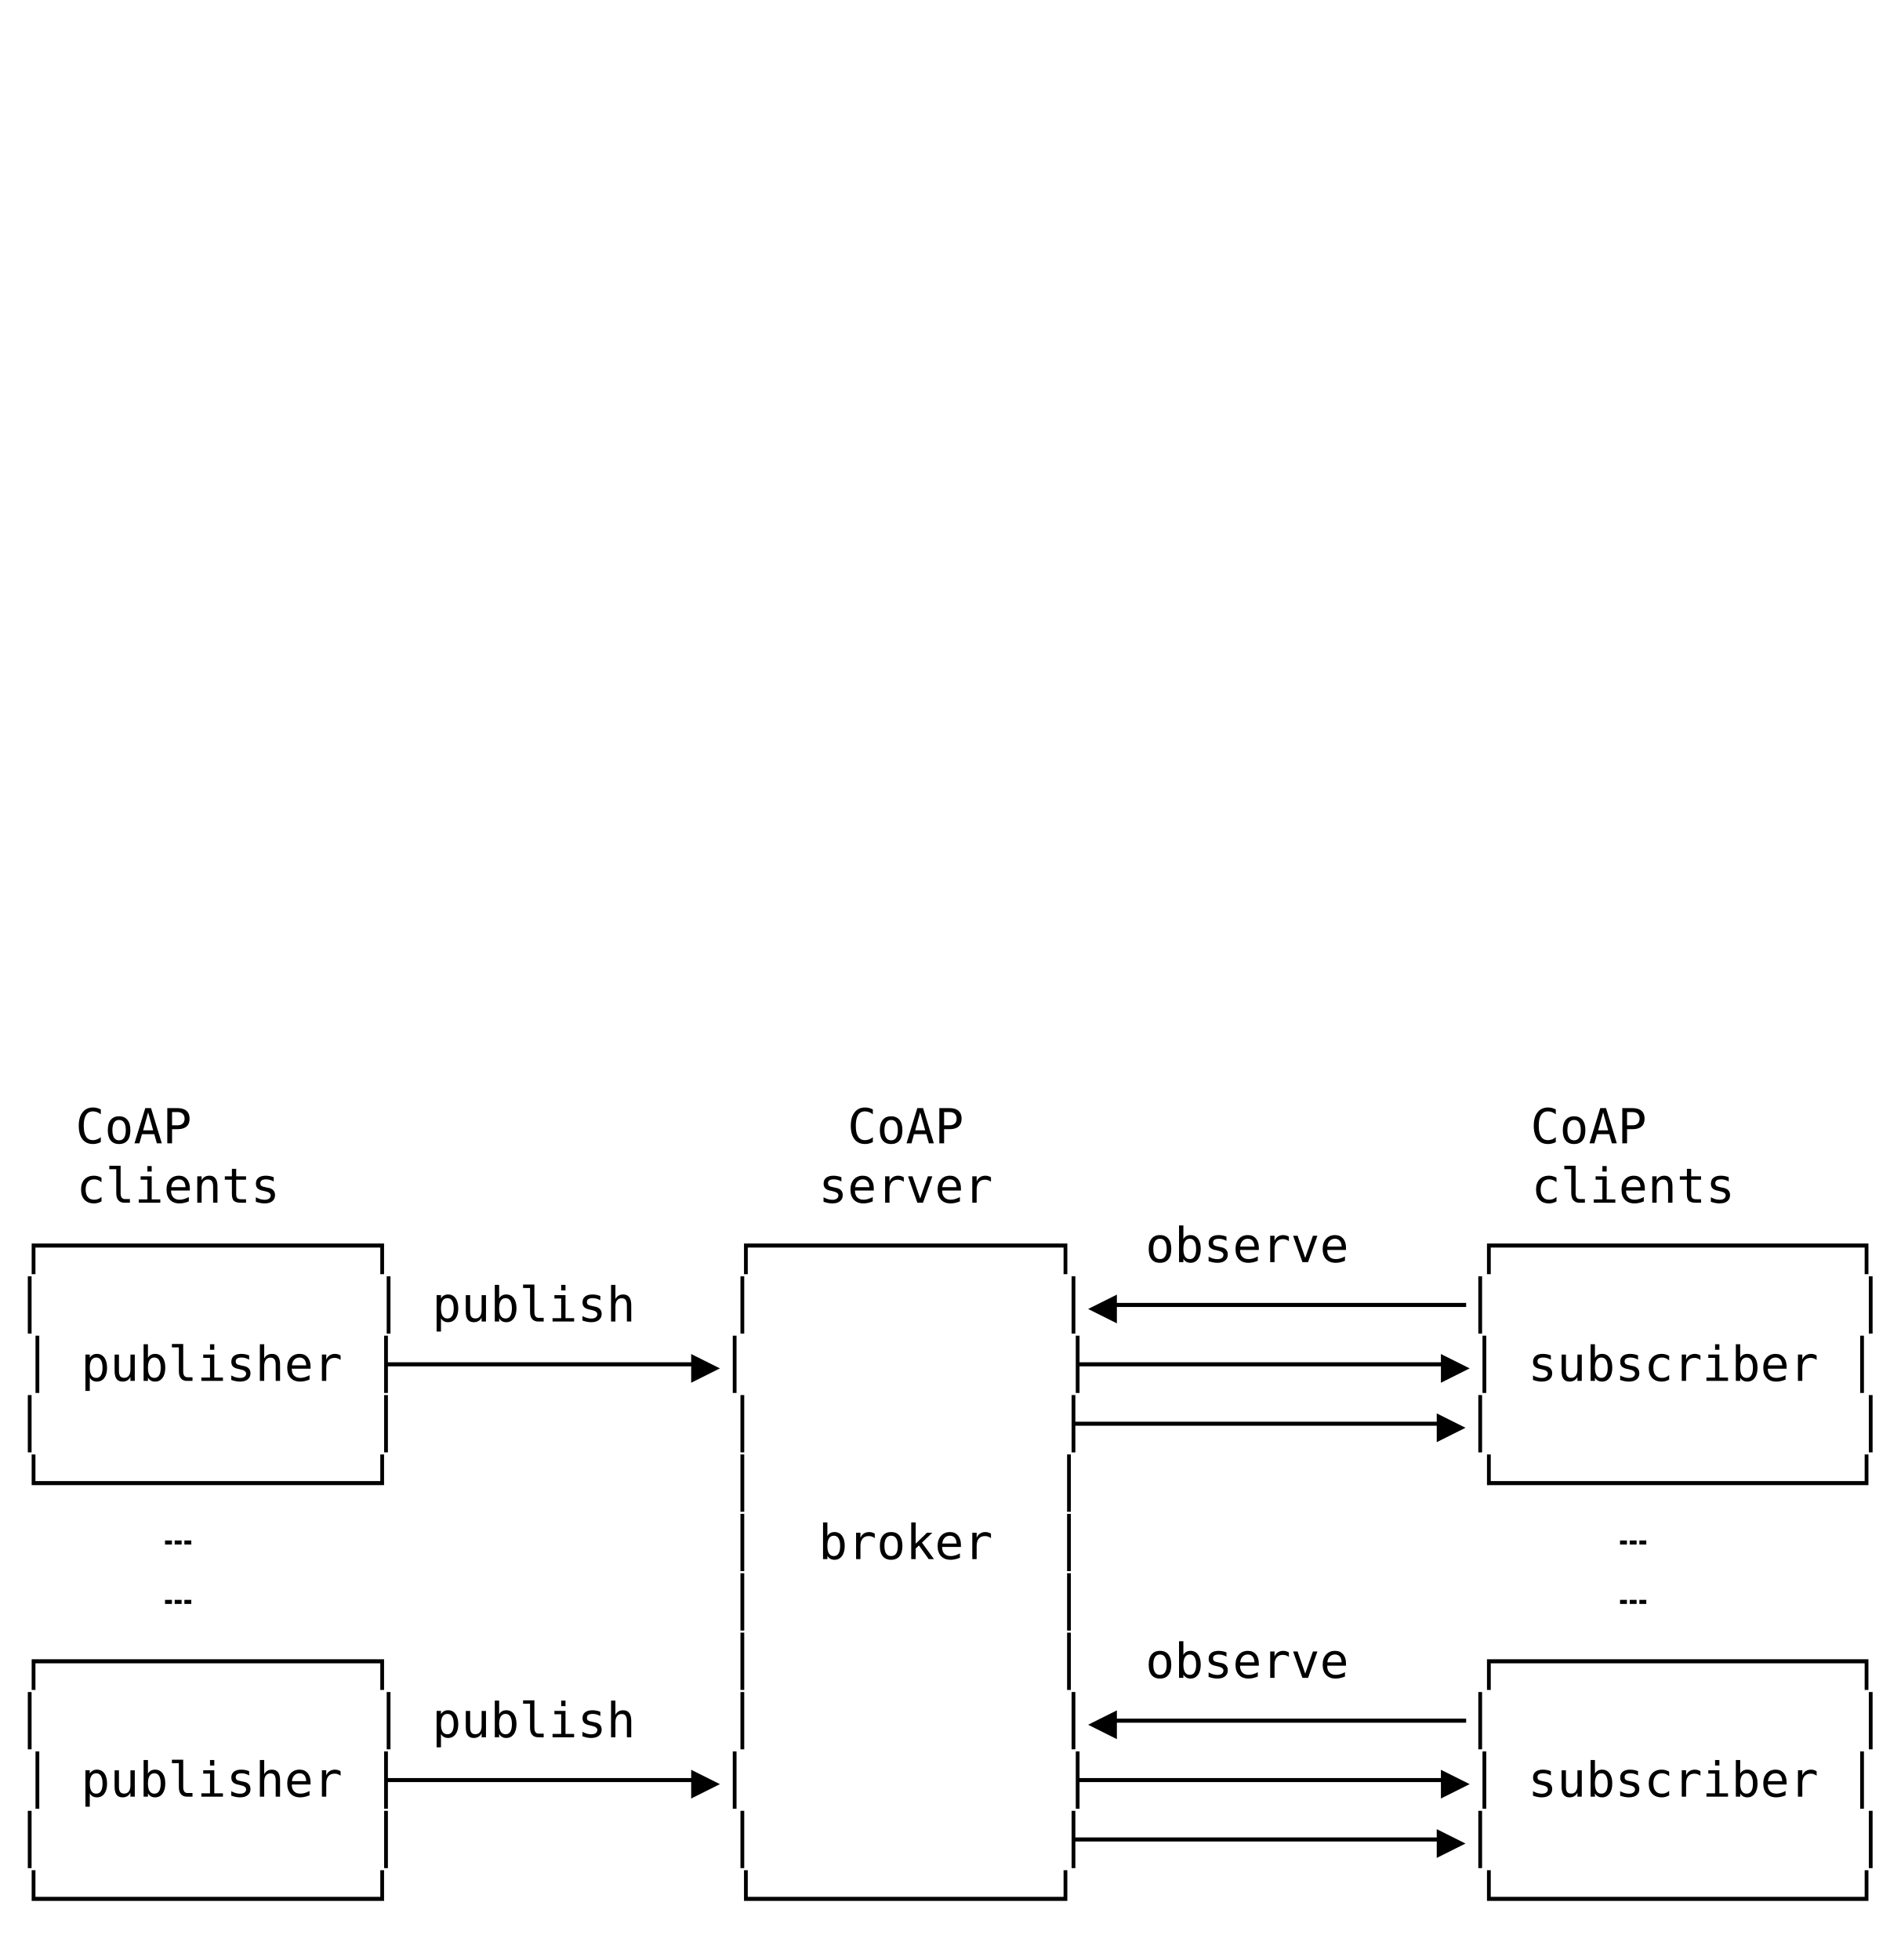
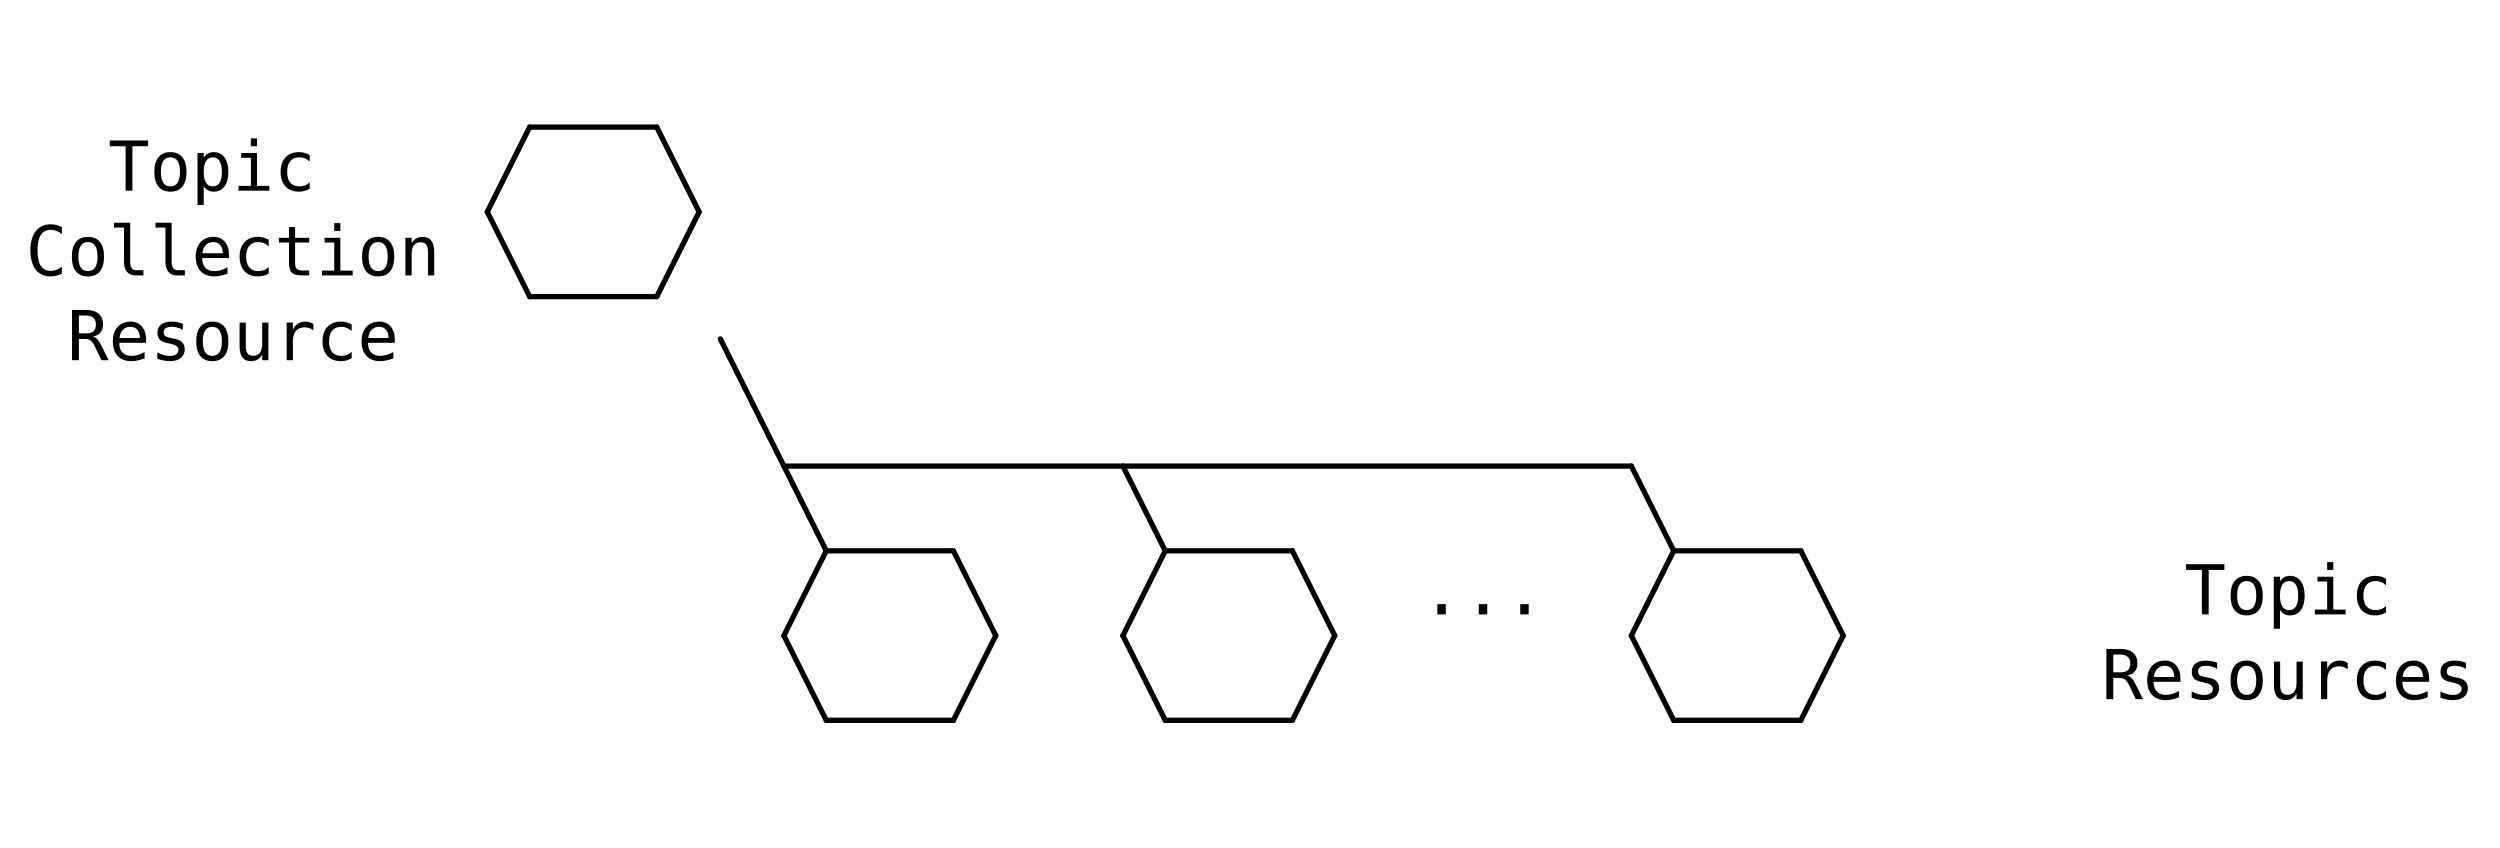
- <svg xmlns="http://www.w3.org/2000/svg" version="1.1" height="528" width="512" viewBox="0 0 512 528" class="diagram" text-anchor="middle" font-family="monospace" font-size="13px" stroke-linecap="round">
+ <svg xmlns="http://www.w3.org/2000/svg" version="1.1" height="160" width="472" viewBox="0 0 472 160" class="diagram" text-anchor="middle" font-family="monospace" font-size="13px" stroke-linecap="round">
+   <path d="M 92,40 L 100,56" fill="none" stroke="black" />
+   <path d="M 148,120 L 156,136" fill="none" stroke="black" />
+   <path d="M 136,64 L 156,104" fill="none" stroke="black" />
+   <path d="M 124,24 L 132,40" fill="none" stroke="black" />
+   <path d="M 180,104 L 188,120" fill="none" stroke="black" />
+   <path d="M 212,120 L 220,136" fill="none" stroke="black" />
+   <path d="M 212,88 L 220,104" fill="none" stroke="black" />
+   <path d="M 244,104 L 252,120" fill="none" stroke="black" />
+   <path d="M 308,120 L 316,136" fill="none" stroke="black" />
+   <path d="M 308,88 L 316,104" fill="none" stroke="black" />
+   <path d="M 340,104 L 348,120" fill="none" stroke="black" />
+   <path d="M 92,40 L 100,24" fill="none" stroke="black" />
+   <path d="M 124,56 L 132,40" fill="none" stroke="black" />
+   <path d="M 148,120 L 156,104" fill="none" stroke="black" />
+   <path d="M 180,136 L 188,120" fill="none" stroke="black" />
+   <path d="M 212,120 L 220,104" fill="none" stroke="black" />
+   <path d="M 244,136 L 252,120" fill="none" stroke="black" />
+   <path d="M 308,120 L 316,104" fill="none" stroke="black" />
+   <path d="M 340,136 L 348,120" fill="none" stroke="black" />
+   <path d="M 100,24 L 124,24" fill="none" stroke="black" />
+   <path d="M 100,56 L 124,56" fill="none" stroke="black" />
+   <path d="M 148,88 L 308,88" fill="none" stroke="black" />
+   <path d="M 156,104 L 180,104" fill="none" stroke="black" />
+   <path d="M 220,104 L 244,104" fill="none" stroke="black" />
+   <path d="M 316,104 L 340,104" fill="none" stroke="black" />
+   <path d="M 156,136 L 180,136" fill="none" stroke="black" />
+   <path d="M 220,136 L 244,136" fill="none" stroke="black" />
+   <path d="M 316,136 L 340,136" fill="none" stroke="black" />
  <g class="text">
-     <text x="36" y="308">CoAP</text>
-     <text x="244" y="308">CoAP</text>
-     <text x="428" y="308">CoAP</text>
-     <text x="48" y="324">clients</text>
-     <text x="244" y="324">server</text>
-     <text x="440" y="324">clients</text>
-     <text x="56" y="340">┌───────────┐</text>
-     <text x="244" y="340">┌──────────┐</text>
-     <text x="336" y="340">observe</text>
-     <text x="452" y="340">┌────────────┐</text>
-     <text x="8" y="356">│</text>
-     <text x="136" y="356">│ publish</text>
-     <text x="200" y="356">│</text>
-     <text x="344" y="356">│◀────────────│</text>
-     <text x="504" y="356">│</text>
-     <text x="104" y="372">│ publisher ├──────────▶│</text>
-     <text x="396" y="372">├────────────▶│ subscriber │</text>
-     <text x="8" y="388">│</text>
-     <text x="104" y="388">│</text>
-     <text x="200" y="388">│</text>
-     <text x="344" y="388">├────────────▶│</text>
-     <text x="504" y="388">│</text>
-     <text x="56" y="404">└───────────┘</text>
-     <text x="200" y="404">│</text>
-     <text x="288" y="404">│</text>
-     <text x="452" y="404">└────────────┘</text>
-     <text x="48" y="420">┄</text>
-     <text x="200" y="420">│</text>
-     <text x="244" y="420">broker</text>
-     <text x="288" y="420">│</text>
-     <text x="440" y="420">┄</text>
-     <text x="48" y="436">┄</text>
-     <text x="200" y="436">│</text>
-     <text x="288" y="436">│</text>
-     <text x="440" y="436">┄</text>
-     <text x="56" y="452">┌───────────┐</text>
-     <text x="200" y="452">│</text>
-     <text x="288" y="452">│</text>
-     <text x="336" y="452">observe</text>
-     <text x="452" y="452">┌────────────┐</text>
-     <text x="8" y="468">│</text>
-     <text x="136" y="468">│ publish</text>
-     <text x="200" y="468">│</text>
-     <text x="344" y="468">│◀────────────│</text>
-     <text x="504" y="468">│</text>
-     <text x="104" y="484">│ publisher ├──────────▶│</text>
-     <text x="396" y="484">├────────────▶│ subscriber │</text>
-     <text x="8" y="500">│</text>
-     <text x="104" y="500">│</text>
-     <text x="200" y="500">│</text>
-     <text x="344" y="500">├────────────▶│</text>
-     <text x="504" y="500">│</text>
-     <text x="56" y="516">└───────────┘</text>
-     <text x="244" y="516">└──────────┘</text>
-     <text x="452" y="516">└────────────┘</text>
+     <text x="40" y="36">Topic</text>
+     <text x="44" y="52">Collection</text>
+     <text x="44" y="68">Resource</text>
+     <text x="280" y="116">...</text>
+     <text x="432" y="116">Topic</text>
+     <text x="432" y="132">Resources</text>
  </g>
</svg>
